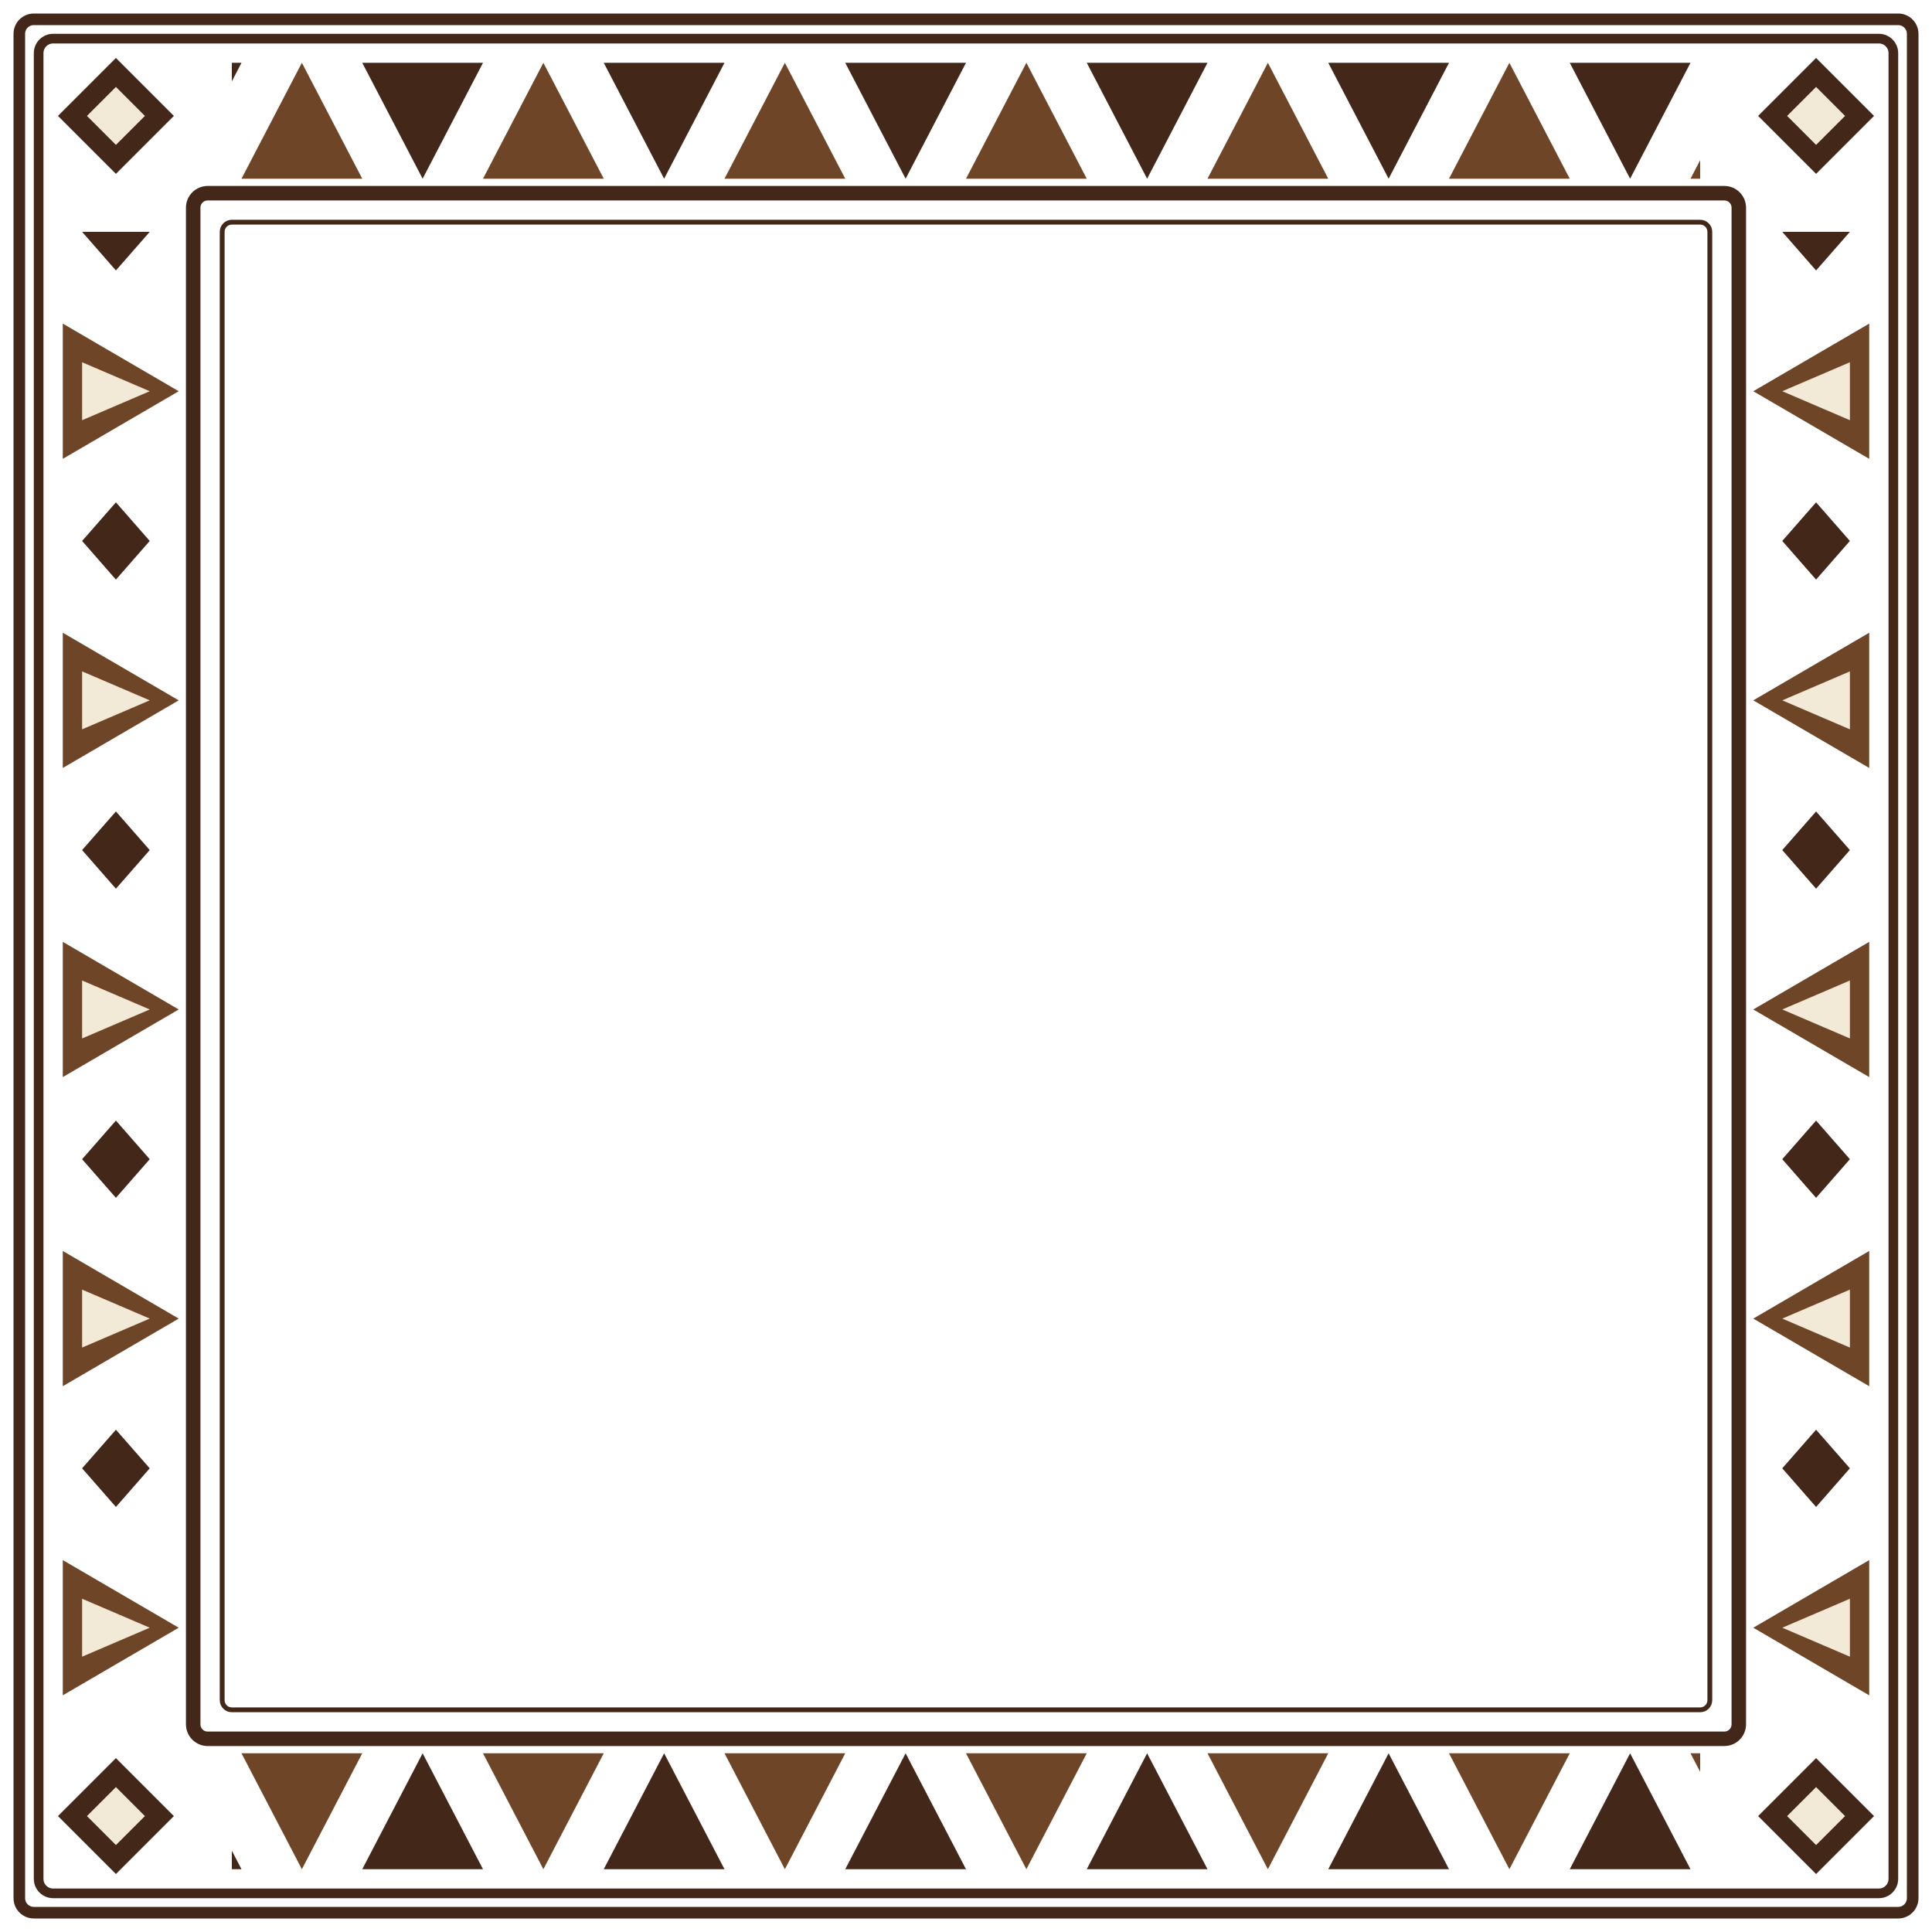
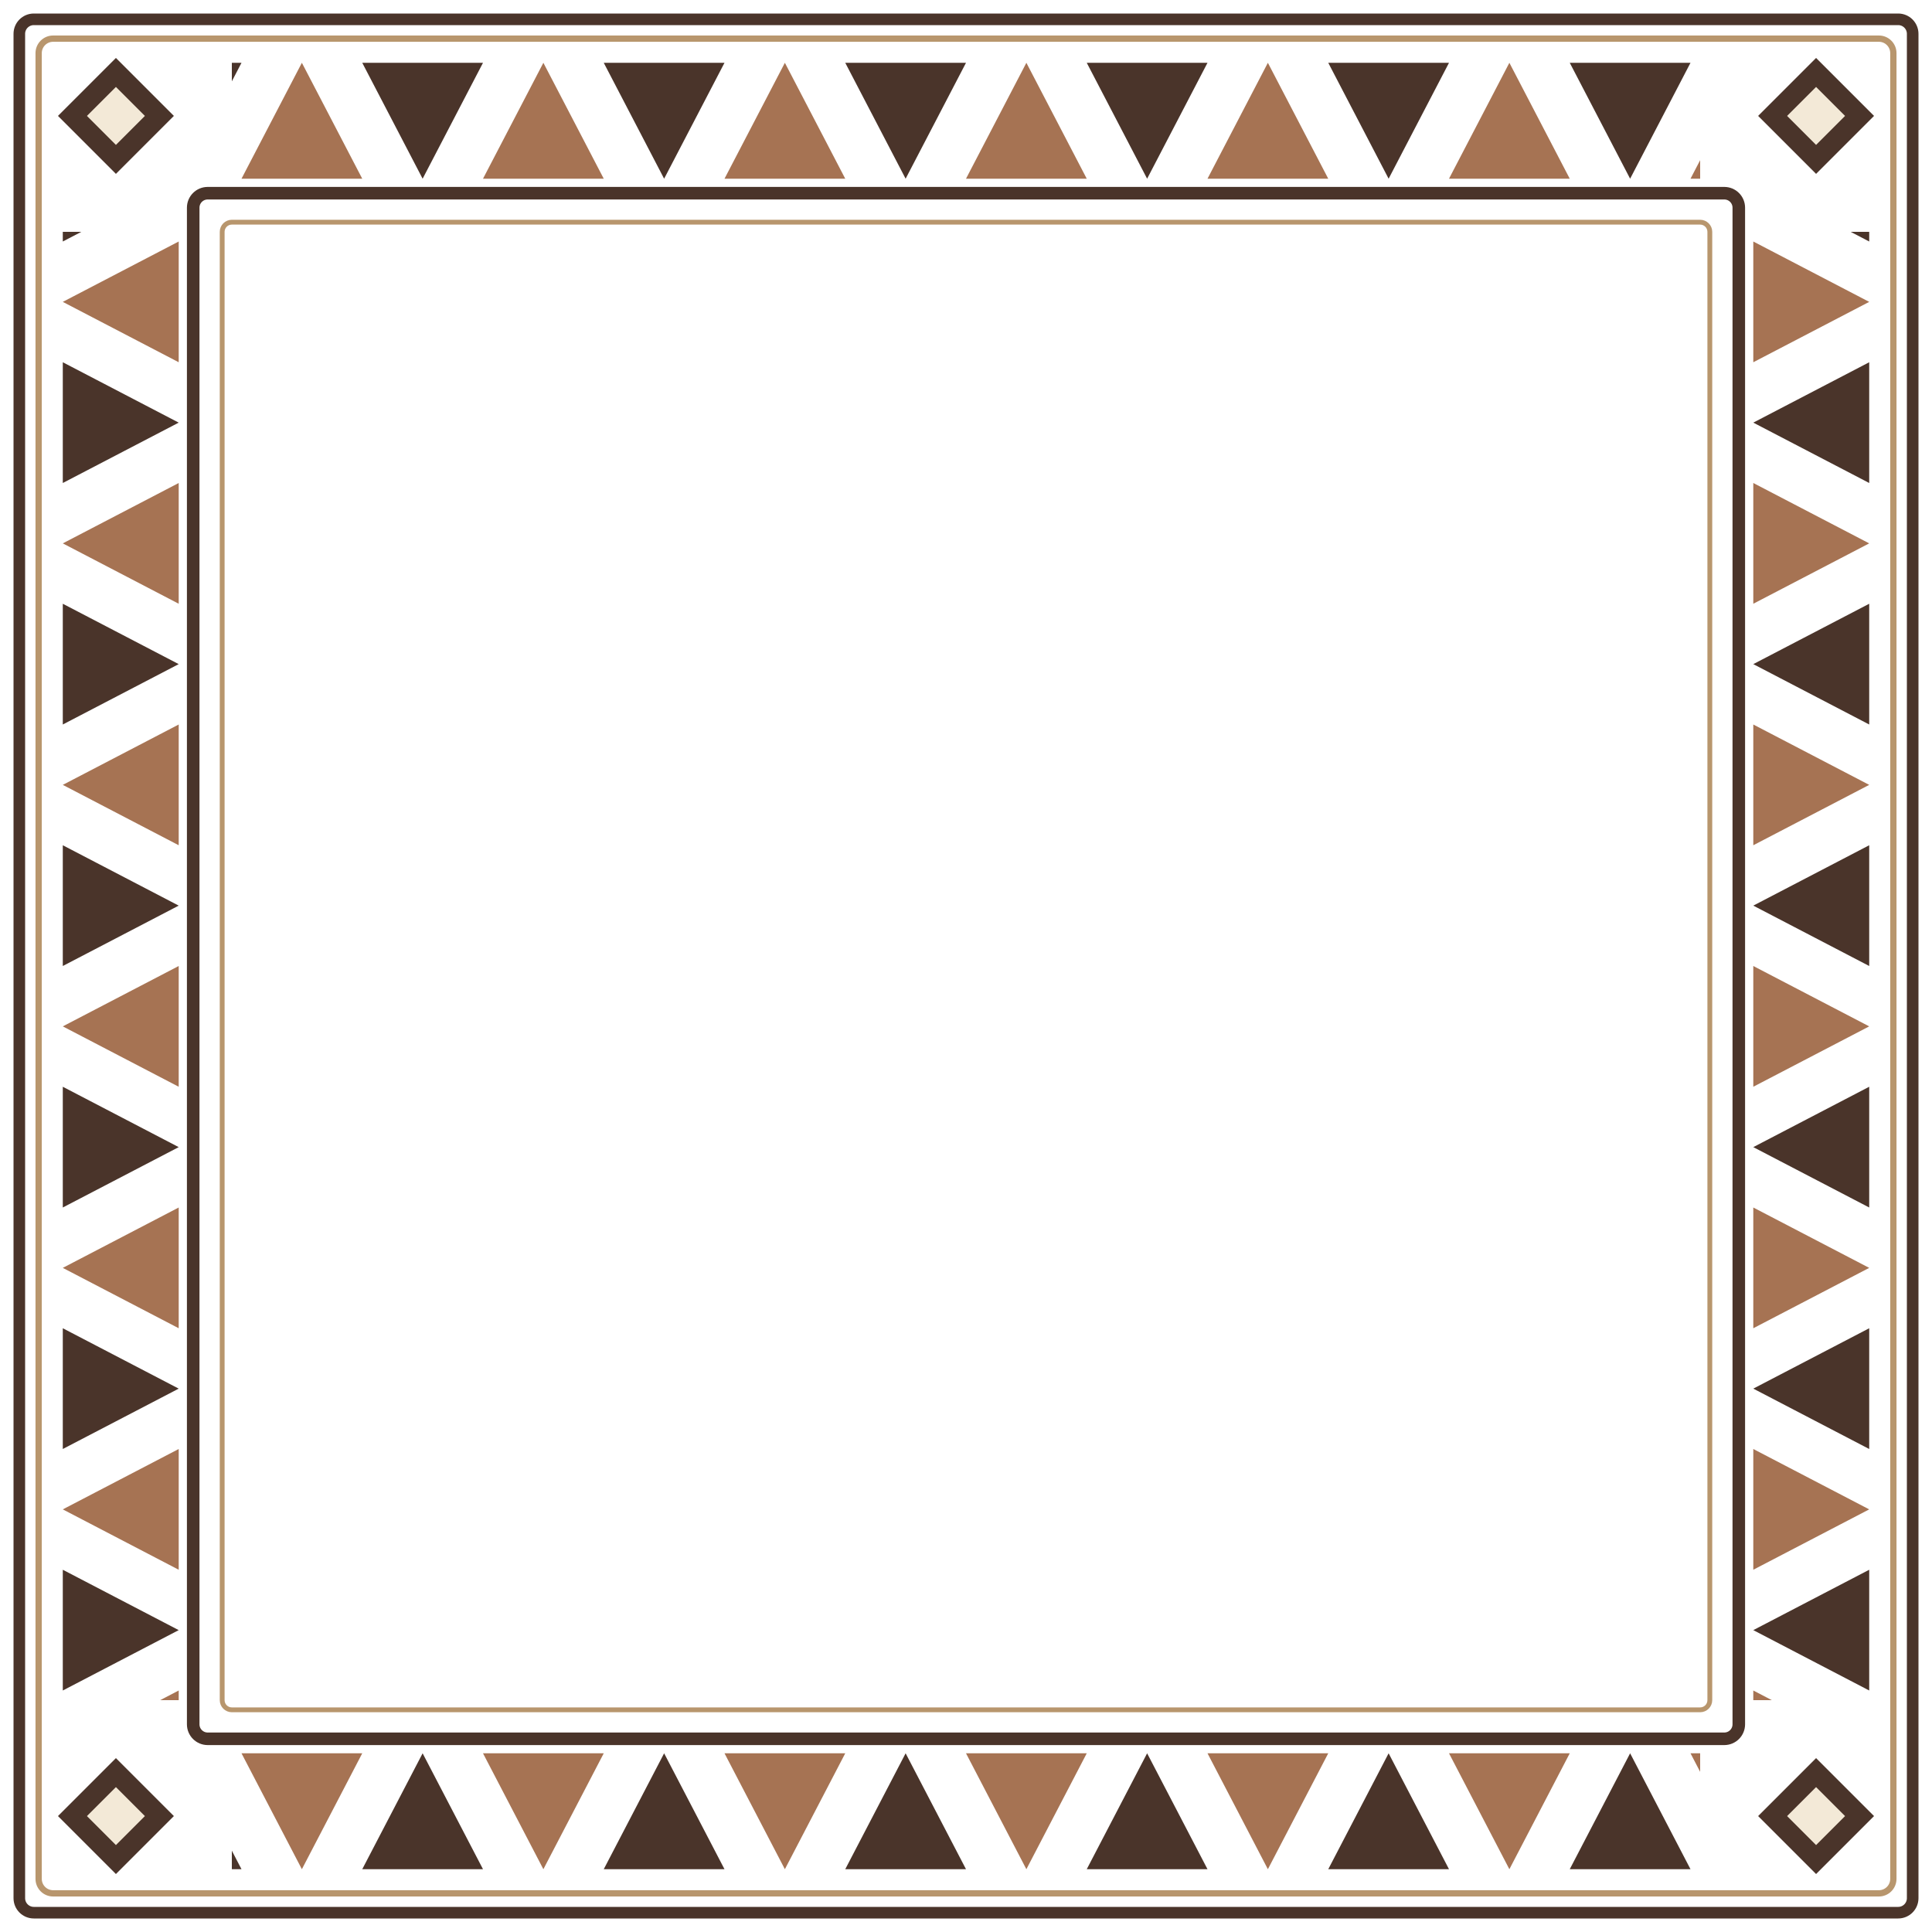
<svg xmlns="http://www.w3.org/2000/svg" width="400" height="400" viewBox="0 0 400 400">
-   <rect x="4" y="4" width="392" height="392" fill="none" stroke="#43281A" stroke-width="2.4" rx="3" />
-   <rect x="8" y="8" width="384" height="384" fill="none" stroke="#43281A" stroke-width="2" rx="3" />
-   <rect x="40" y="40" width="320" height="320" fill="none" stroke="#43281A" stroke-width="3" rx="3" />
-   <rect x="46" y="46" width="308" height="308" fill="none" stroke="#43281A" stroke-width="1" rx="2" />
-   <clipPath id="ctop">
+   <rect x="4" y="4" width="392" height="392" fill="none" stroke="#4A342A" stroke-width="2.4" rx="3" />
+   <rect x="8" y="8" width="384" height="384" fill="none" stroke="#B8966D" stroke-width="1.3" rx="3" />
+   <rect x="40" y="40" width="320" height="320" fill="none" stroke="#4A342A" stroke-width="2.6" rx="3" />
+   <rect x="46" y="46" width="308" height="308" fill="none" stroke="#B8966D" stroke-width="1" rx="2" />
+   <clipPath id="ct">
    <rect x="48" y="0" width="304" height="48" />
  </clipPath>
-   <clipPath id="cbot">
+   <clipPath id="cb">
    <rect x="48" y="352" width="304" height="48" />
  </clipPath>
-   <g clip-path="url(#ctop)">
-     <polygon points="0.0,37.0 25.0,37.0 12.5,13.0" fill="#6E4526" />
-     <polygon points="25.0,13.0 50.0,13.0 37.5,37.0" fill="#43281A" />
-     <polygon points="50.0,37.0 75.0,37.0 62.5,13.0" fill="#6E4526" />
-     <polygon points="75.0,13.0 100.0,13.0 87.5,37.0" fill="#43281A" />
-     <polygon points="100.0,37.0 125.0,37.0 112.5,13.0" fill="#6E4526" />
-     <polygon points="125.0,13.0 150.0,13.0 137.5,37.0" fill="#43281A" />
-     <polygon points="150.0,37.0 175.0,37.0 162.5,13.0" fill="#6E4526" />
-     <polygon points="175.0,13.0 200.0,13.0 187.5,37.0" fill="#43281A" />
-     <polygon points="200.0,37.0 225.0,37.0 212.5,13.0" fill="#6E4526" />
-     <polygon points="225.0,13.0 250.0,13.0 237.5,37.0" fill="#43281A" />
-     <polygon points="250.0,37.0 275.0,37.0 262.5,13.0" fill="#6E4526" />
-     <polygon points="275.0,13.0 300.0,13.0 287.5,37.0" fill="#43281A" />
-     <polygon points="300.0,37.0 325.0,37.0 312.5,13.0" fill="#6E4526" />
-     <polygon points="325.0,13.0 350.0,13.0 337.5,37.0" fill="#43281A" />
-     <polygon points="350.0,37.0 375.0,37.0 362.5,13.0" fill="#6E4526" />
-     <polygon points="375.0,13.0 400.0,13.0 387.5,37.0" fill="#43281A" />
-     <polygon points="400.0,37.0 425.0,37.0 412.5,13.0" fill="#6E4526" />
-     <polygon points="425.0,13.0 450.0,13.0 437.5,37.0" fill="#43281A" />
-   </g>
-   <g clip-path="url(#cbot)">
-     <polygon points="0.0,363.0 25.0,363.0 12.5,387.0" fill="#6E4526" />
-     <polygon points="25.0,387.0 50.0,387.0 37.5,363.0" fill="#43281A" />
-     <polygon points="50.0,363.0 75.0,363.0 62.5,387.0" fill="#6E4526" />
-     <polygon points="75.0,387.0 100.0,387.0 87.5,363.0" fill="#43281A" />
-     <polygon points="100.0,363.0 125.0,363.0 112.5,387.0" fill="#6E4526" />
-     <polygon points="125.0,387.0 150.0,387.0 137.5,363.0" fill="#43281A" />
-     <polygon points="150.0,363.0 175.0,363.0 162.5,387.0" fill="#6E4526" />
-     <polygon points="175.0,387.0 200.0,387.0 187.5,363.0" fill="#43281A" />
-     <polygon points="200.0,363.0 225.0,363.0 212.5,387.0" fill="#6E4526" />
-     <polygon points="225.0,387.0 250.0,387.0 237.5,363.0" fill="#43281A" />
-     <polygon points="250.0,363.0 275.0,363.0 262.5,387.0" fill="#6E4526" />
-     <polygon points="275.0,387.0 300.0,387.0 287.5,363.0" fill="#43281A" />
-     <polygon points="300.0,363.0 325.0,363.0 312.5,387.0" fill="#6E4526" />
-     <polygon points="325.0,387.0 350.0,387.0 337.5,363.0" fill="#43281A" />
-     <polygon points="350.0,363.0 375.0,363.0 362.5,387.0" fill="#6E4526" />
-     <polygon points="375.0,387.0 400.0,387.0 387.5,363.0" fill="#43281A" />
-     <polygon points="400.0,363.0 425.0,363.0 412.5,387.0" fill="#6E4526" />
-     <polygon points="425.0,387.0 450.0,387.0 437.5,363.0" fill="#43281A" />
-   </g>
-   <clipPath id="clft">
+   <clipPath id="cl">
    <rect x="0" y="48" width="48" height="304" />
  </clipPath>
-   <clipPath id="crgt">
+   <clipPath id="cr">
    <rect x="352" y="48" width="48" height="304" />
  </clipPath>
-   <g clip-path="url(#clft)">
-     <polygon points="13.0,3.0 13.0,31.0 37.0,17.0" fill="#6E4526" />
-     <polygon points="17.0,11.0 17.0,23.0 31.0,17.0" fill="#F3E9D7" />
-     <polygon points="24.0,40.0 31.0,48.0 24.0,56.0 17.0,48.0" fill="#43281A" />
-     <polygon points="13.0,67.0 13.0,95.0 37.0,81.0" fill="#6E4526" />
-     <polygon points="17.0,75.0 17.0,87.0 31.0,81.0" fill="#F3E9D7" />
-     <polygon points="24.0,104.0 31.0,112.0 24.0,120.0 17.0,112.0" fill="#43281A" />
-     <polygon points="13.0,131.0 13.0,159.0 37.0,145.0" fill="#6E4526" />
-     <polygon points="17.0,139.0 17.0,151.0 31.0,145.0" fill="#F3E9D7" />
-     <polygon points="24.0,168.0 31.0,176.0 24.0,184.0 17.0,176.0" fill="#43281A" />
-     <polygon points="13.0,195.0 13.0,223.0 37.0,209.0" fill="#6E4526" />
-     <polygon points="17.0,203.0 17.0,215.0 31.0,209.0" fill="#F3E9D7" />
-     <polygon points="24.0,232.0 31.0,240.0 24.0,248.0 17.0,240.0" fill="#43281A" />
-     <polygon points="13.0,259.0 13.0,287.0 37.0,273.0" fill="#6E4526" />
-     <polygon points="17.0,267.0 17.0,279.0 31.0,273.0" fill="#F3E9D7" />
-     <polygon points="24.0,296.0 31.0,304.0 24.0,312.0 17.0,304.0" fill="#43281A" />
-     <polygon points="13.0,323.0 13.0,351.0 37.0,337.0" fill="#6E4526" />
-     <polygon points="17.0,331.0 17.0,343.0 31.0,337.0" fill="#F3E9D7" />
-     <polygon points="24.0,360.0 31.0,368.0 24.0,376.0 17.0,368.0" fill="#43281A" />
-     <polygon points="13.0,387.0 13.0,415.0 37.0,401.0" fill="#6E4526" />
-     <polygon points="17.0,395.0 17.0,407.0 31.0,401.0" fill="#F3E9D7" />
-     <polygon points="24.0,424.0 31.0,432.0 24.0,440.0 17.0,432.0" fill="#43281A" />
-     <polygon points="13.0,451.0 13.0,479.0 37.0,465.0" fill="#6E4526" />
-     <polygon points="17.0,459.0 17.0,471.0 31.0,465.0" fill="#F3E9D7" />
-     <polygon points="24.0,488.0 31.0,496.0 24.0,504.0 17.0,496.0" fill="#43281A" />
+   <g clip-path="url(#ct)">
+     <polygon points="0.0,37.0 25.0,37.0 12.5,13.0" fill="#A67353" />
+     <polygon points="25.0,13.0 50.0,13.0 37.5,37.0" fill="#4A342A" />
+     <polygon points="50.0,37.0 75.0,37.0 62.5,13.0" fill="#A67353" />
+     <polygon points="75.0,13.0 100.0,13.0 87.5,37.0" fill="#4A342A" />
+     <polygon points="100.0,37.0 125.0,37.0 112.5,13.0" fill="#A67353" />
+     <polygon points="125.0,13.0 150.0,13.0 137.5,37.0" fill="#4A342A" />
+     <polygon points="150.0,37.0 175.0,37.0 162.5,13.0" fill="#A67353" />
+     <polygon points="175.0,13.0 200.0,13.0 187.5,37.0" fill="#4A342A" />
+     <polygon points="200.0,37.0 225.0,37.0 212.5,13.0" fill="#A67353" />
+     <polygon points="225.0,13.0 250.0,13.0 237.5,37.0" fill="#4A342A" />
+     <polygon points="250.0,37.0 275.0,37.0 262.5,13.0" fill="#A67353" />
+     <polygon points="275.0,13.0 300.0,13.0 287.5,37.0" fill="#4A342A" />
+     <polygon points="300.0,37.0 325.0,37.0 312.5,13.0" fill="#A67353" />
+     <polygon points="325.0,13.0 350.0,13.0 337.5,37.0" fill="#4A342A" />
+     <polygon points="350.0,37.0 375.0,37.0 362.5,13.0" fill="#A67353" />
+     <polygon points="375.0,13.0 400.0,13.0 387.5,37.0" fill="#4A342A" />
+     <polygon points="400.0,37.0 425.0,37.0 412.5,13.0" fill="#A67353" />
+     <polygon points="425.0,13.0 450.0,13.0 437.5,37.0" fill="#4A342A" />
  </g>
-   <g clip-path="url(#crgt)">
-     <polygon points="387.0,3.0 387.0,31.0 363.0,17.0" fill="#6E4526" />
-     <polygon points="383.0,11.0 383.0,23.0 369.0,17.0" fill="#F3E9D7" />
-     <polygon points="376.0,40.0 369.0,48.0 376.0,56.0 383.0,48.0" fill="#43281A" />
-     <polygon points="387.0,67.0 387.0,95.0 363.0,81.0" fill="#6E4526" />
-     <polygon points="383.0,75.0 383.0,87.0 369.0,81.0" fill="#F3E9D7" />
-     <polygon points="376.0,104.0 369.0,112.0 376.0,120.0 383.0,112.0" fill="#43281A" />
-     <polygon points="387.0,131.0 387.0,159.0 363.0,145.0" fill="#6E4526" />
-     <polygon points="383.0,139.0 383.0,151.0 369.0,145.0" fill="#F3E9D7" />
-     <polygon points="376.0,168.0 369.0,176.0 376.0,184.0 383.0,176.0" fill="#43281A" />
-     <polygon points="387.0,195.0 387.0,223.0 363.0,209.0" fill="#6E4526" />
-     <polygon points="383.0,203.0 383.0,215.0 369.0,209.0" fill="#F3E9D7" />
-     <polygon points="376.0,232.0 369.0,240.0 376.0,248.0 383.0,240.0" fill="#43281A" />
-     <polygon points="387.0,259.0 387.0,287.0 363.0,273.0" fill="#6E4526" />
-     <polygon points="383.0,267.0 383.0,279.0 369.0,273.0" fill="#F3E9D7" />
-     <polygon points="376.0,296.0 369.0,304.0 376.0,312.0 383.0,304.0" fill="#43281A" />
-     <polygon points="387.0,323.0 387.0,351.0 363.0,337.0" fill="#6E4526" />
-     <polygon points="383.0,331.0 383.0,343.0 369.0,337.0" fill="#F3E9D7" />
-     <polygon points="376.0,360.0 369.0,368.0 376.0,376.0 383.0,368.0" fill="#43281A" />
-     <polygon points="387.0,387.0 387.0,415.0 363.0,401.0" fill="#6E4526" />
-     <polygon points="383.0,395.0 383.0,407.0 369.0,401.0" fill="#F3E9D7" />
-     <polygon points="376.0,424.0 369.0,432.0 376.0,440.0 383.0,432.0" fill="#43281A" />
-     <polygon points="387.0,451.0 387.0,479.0 363.0,465.0" fill="#6E4526" />
-     <polygon points="383.0,459.0 383.0,471.0 369.0,465.0" fill="#F3E9D7" />
-     <polygon points="376.0,488.0 369.0,496.0 376.0,504.0 383.0,496.0" fill="#43281A" />
+   <g clip-path="url(#cb)">
+     <polygon points="0.0,363.0 25.0,363.0 12.5,387.0" fill="#A67353" />
+     <polygon points="25.0,387.0 50.0,387.0 37.5,363.0" fill="#4A342A" />
+     <polygon points="50.0,363.0 75.0,363.0 62.5,387.0" fill="#A67353" />
+     <polygon points="75.0,387.0 100.0,387.0 87.5,363.0" fill="#4A342A" />
+     <polygon points="100.0,363.0 125.0,363.0 112.5,387.0" fill="#A67353" />
+     <polygon points="125.0,387.0 150.0,387.0 137.5,363.0" fill="#4A342A" />
+     <polygon points="150.0,363.0 175.0,363.0 162.5,387.0" fill="#A67353" />
+     <polygon points="175.0,387.0 200.0,387.0 187.5,363.0" fill="#4A342A" />
+     <polygon points="200.0,363.0 225.0,363.0 212.5,387.0" fill="#A67353" />
+     <polygon points="225.0,387.0 250.0,387.0 237.5,363.0" fill="#4A342A" />
+     <polygon points="250.0,363.0 275.0,363.0 262.5,387.0" fill="#A67353" />
+     <polygon points="275.0,387.0 300.0,387.0 287.5,363.0" fill="#4A342A" />
+     <polygon points="300.0,363.0 325.0,363.0 312.5,387.0" fill="#A67353" />
+     <polygon points="325.0,387.0 350.0,387.0 337.5,363.0" fill="#4A342A" />
+     <polygon points="350.0,363.0 375.0,363.0 362.5,387.0" fill="#A67353" />
+     <polygon points="375.0,387.0 400.0,387.0 387.5,363.0" fill="#4A342A" />
+     <polygon points="400.0,363.0 425.0,363.0 412.5,387.0" fill="#A67353" />
+     <polygon points="425.0,387.0 450.0,387.0 437.5,363.0" fill="#4A342A" />
  </g>
-   <polygon points="24.0,12.0 36.0,24.0 24.0,36.0 12.0,24.0" fill="#43281A" />
+   <g clip-path="url(#cl)">
+     <polygon points="37.0,0.0 37.0,25.0 13.0,12.5" fill="#A67353" />
+     <polygon points="13.0,25.0 13.0,50.0 37.0,37.5" fill="#4A342A" />
+     <polygon points="37.0,50.0 37.0,75.0 13.0,62.5" fill="#A67353" />
+     <polygon points="13.0,75.0 13.0,100.0 37.0,87.5" fill="#4A342A" />
+     <polygon points="37.0,100.0 37.0,125.0 13.0,112.5" fill="#A67353" />
+     <polygon points="13.0,125.0 13.0,150.0 37.0,137.5" fill="#4A342A" />
+     <polygon points="37.0,150.0 37.0,175.0 13.0,162.5" fill="#A67353" />
+     <polygon points="13.0,175.0 13.0,200.0 37.0,187.5" fill="#4A342A" />
+     <polygon points="37.0,200.0 37.0,225.0 13.0,212.5" fill="#A67353" />
+     <polygon points="13.0,225.0 13.0,250.0 37.0,237.5" fill="#4A342A" />
+     <polygon points="37.0,250.0 37.0,275.0 13.0,262.5" fill="#A67353" />
+     <polygon points="13.0,275.0 13.0,300.0 37.0,287.5" fill="#4A342A" />
+     <polygon points="37.0,300.0 37.0,325.0 13.0,312.5" fill="#A67353" />
+     <polygon points="13.0,325.0 13.0,350.0 37.0,337.5" fill="#4A342A" />
+     <polygon points="37.0,350.0 37.0,375.0 13.0,362.5" fill="#A67353" />
+     <polygon points="13.0,375.0 13.0,400.0 37.0,387.5" fill="#4A342A" />
+     <polygon points="37.0,400.0 37.0,425.0 13.0,412.5" fill="#A67353" />
+     <polygon points="13.0,425.0 13.0,450.0 37.0,437.5" fill="#4A342A" />
+   </g>
+   <g clip-path="url(#cr)">
+     <polygon points="363.0,0.0 363.0,25.0 387.0,12.5" fill="#A67353" />
+     <polygon points="387.0,25.0 387.0,50.0 363.0,37.5" fill="#4A342A" />
+     <polygon points="363.0,50.0 363.0,75.0 387.0,62.5" fill="#A67353" />
+     <polygon points="387.0,75.0 387.0,100.0 363.0,87.5" fill="#4A342A" />
+     <polygon points="363.0,100.0 363.0,125.0 387.0,112.5" fill="#A67353" />
+     <polygon points="387.0,125.0 387.0,150.0 363.0,137.5" fill="#4A342A" />
+     <polygon points="363.0,150.0 363.0,175.0 387.0,162.5" fill="#A67353" />
+     <polygon points="387.0,175.0 387.0,200.0 363.0,187.5" fill="#4A342A" />
+     <polygon points="363.0,200.0 363.0,225.0 387.0,212.5" fill="#A67353" />
+     <polygon points="387.0,225.0 387.0,250.0 363.0,237.5" fill="#4A342A" />
+     <polygon points="363.0,250.0 363.0,275.0 387.0,262.5" fill="#A67353" />
+     <polygon points="387.0,275.0 387.0,300.0 363.0,287.5" fill="#4A342A" />
+     <polygon points="363.0,300.0 363.0,325.0 387.0,312.5" fill="#A67353" />
+     <polygon points="387.0,325.0 387.0,350.0 363.0,337.5" fill="#4A342A" />
+     <polygon points="363.0,350.0 363.0,375.0 387.0,362.5" fill="#A67353" />
+     <polygon points="387.0,375.0 387.0,400.0 363.0,387.5" fill="#4A342A" />
+     <polygon points="363.0,400.0 363.0,425.0 387.0,412.5" fill="#A67353" />
+     <polygon points="387.0,425.0 387.0,450.0 363.0,437.5" fill="#4A342A" />
+   </g>
+   <polygon points="24.0,12.0 36.0,24.0 24.0,36.0 12.0,24.0" fill="#4A342A" />
  <polygon points="24.0,18.0 30.0,24.0 24.0,30.0 18.0,24.0" fill="#F3E9D7" />
-   <polygon points="376.0,12.0 388.0,24.0 376.0,36.0 364.0,24.0" fill="#43281A" />
+   <polygon points="376.0,12.0 388.0,24.0 376.0,36.0 364.0,24.0" fill="#4A342A" />
  <polygon points="376.0,18.0 382.0,24.0 376.0,30.0 370.0,24.0" fill="#F3E9D7" />
-   <polygon points="24.0,364.0 36.0,376.0 24.0,388.0 12.0,376.0" fill="#43281A" />
+   <polygon points="24.0,364.0 36.0,376.0 24.0,388.0 12.0,376.0" fill="#4A342A" />
  <polygon points="24.0,370.0 30.0,376.0 24.0,382.0 18.0,376.0" fill="#F3E9D7" />
-   <polygon points="376.0,364.0 388.0,376.0 376.0,388.0 364.0,376.0" fill="#43281A" />
+   <polygon points="376.0,364.0 388.0,376.0 376.0,388.0 364.0,376.0" fill="#4A342A" />
  <polygon points="376.0,370.0 382.0,376.0 376.0,382.0 370.0,376.0" fill="#F3E9D7" />
</svg>
